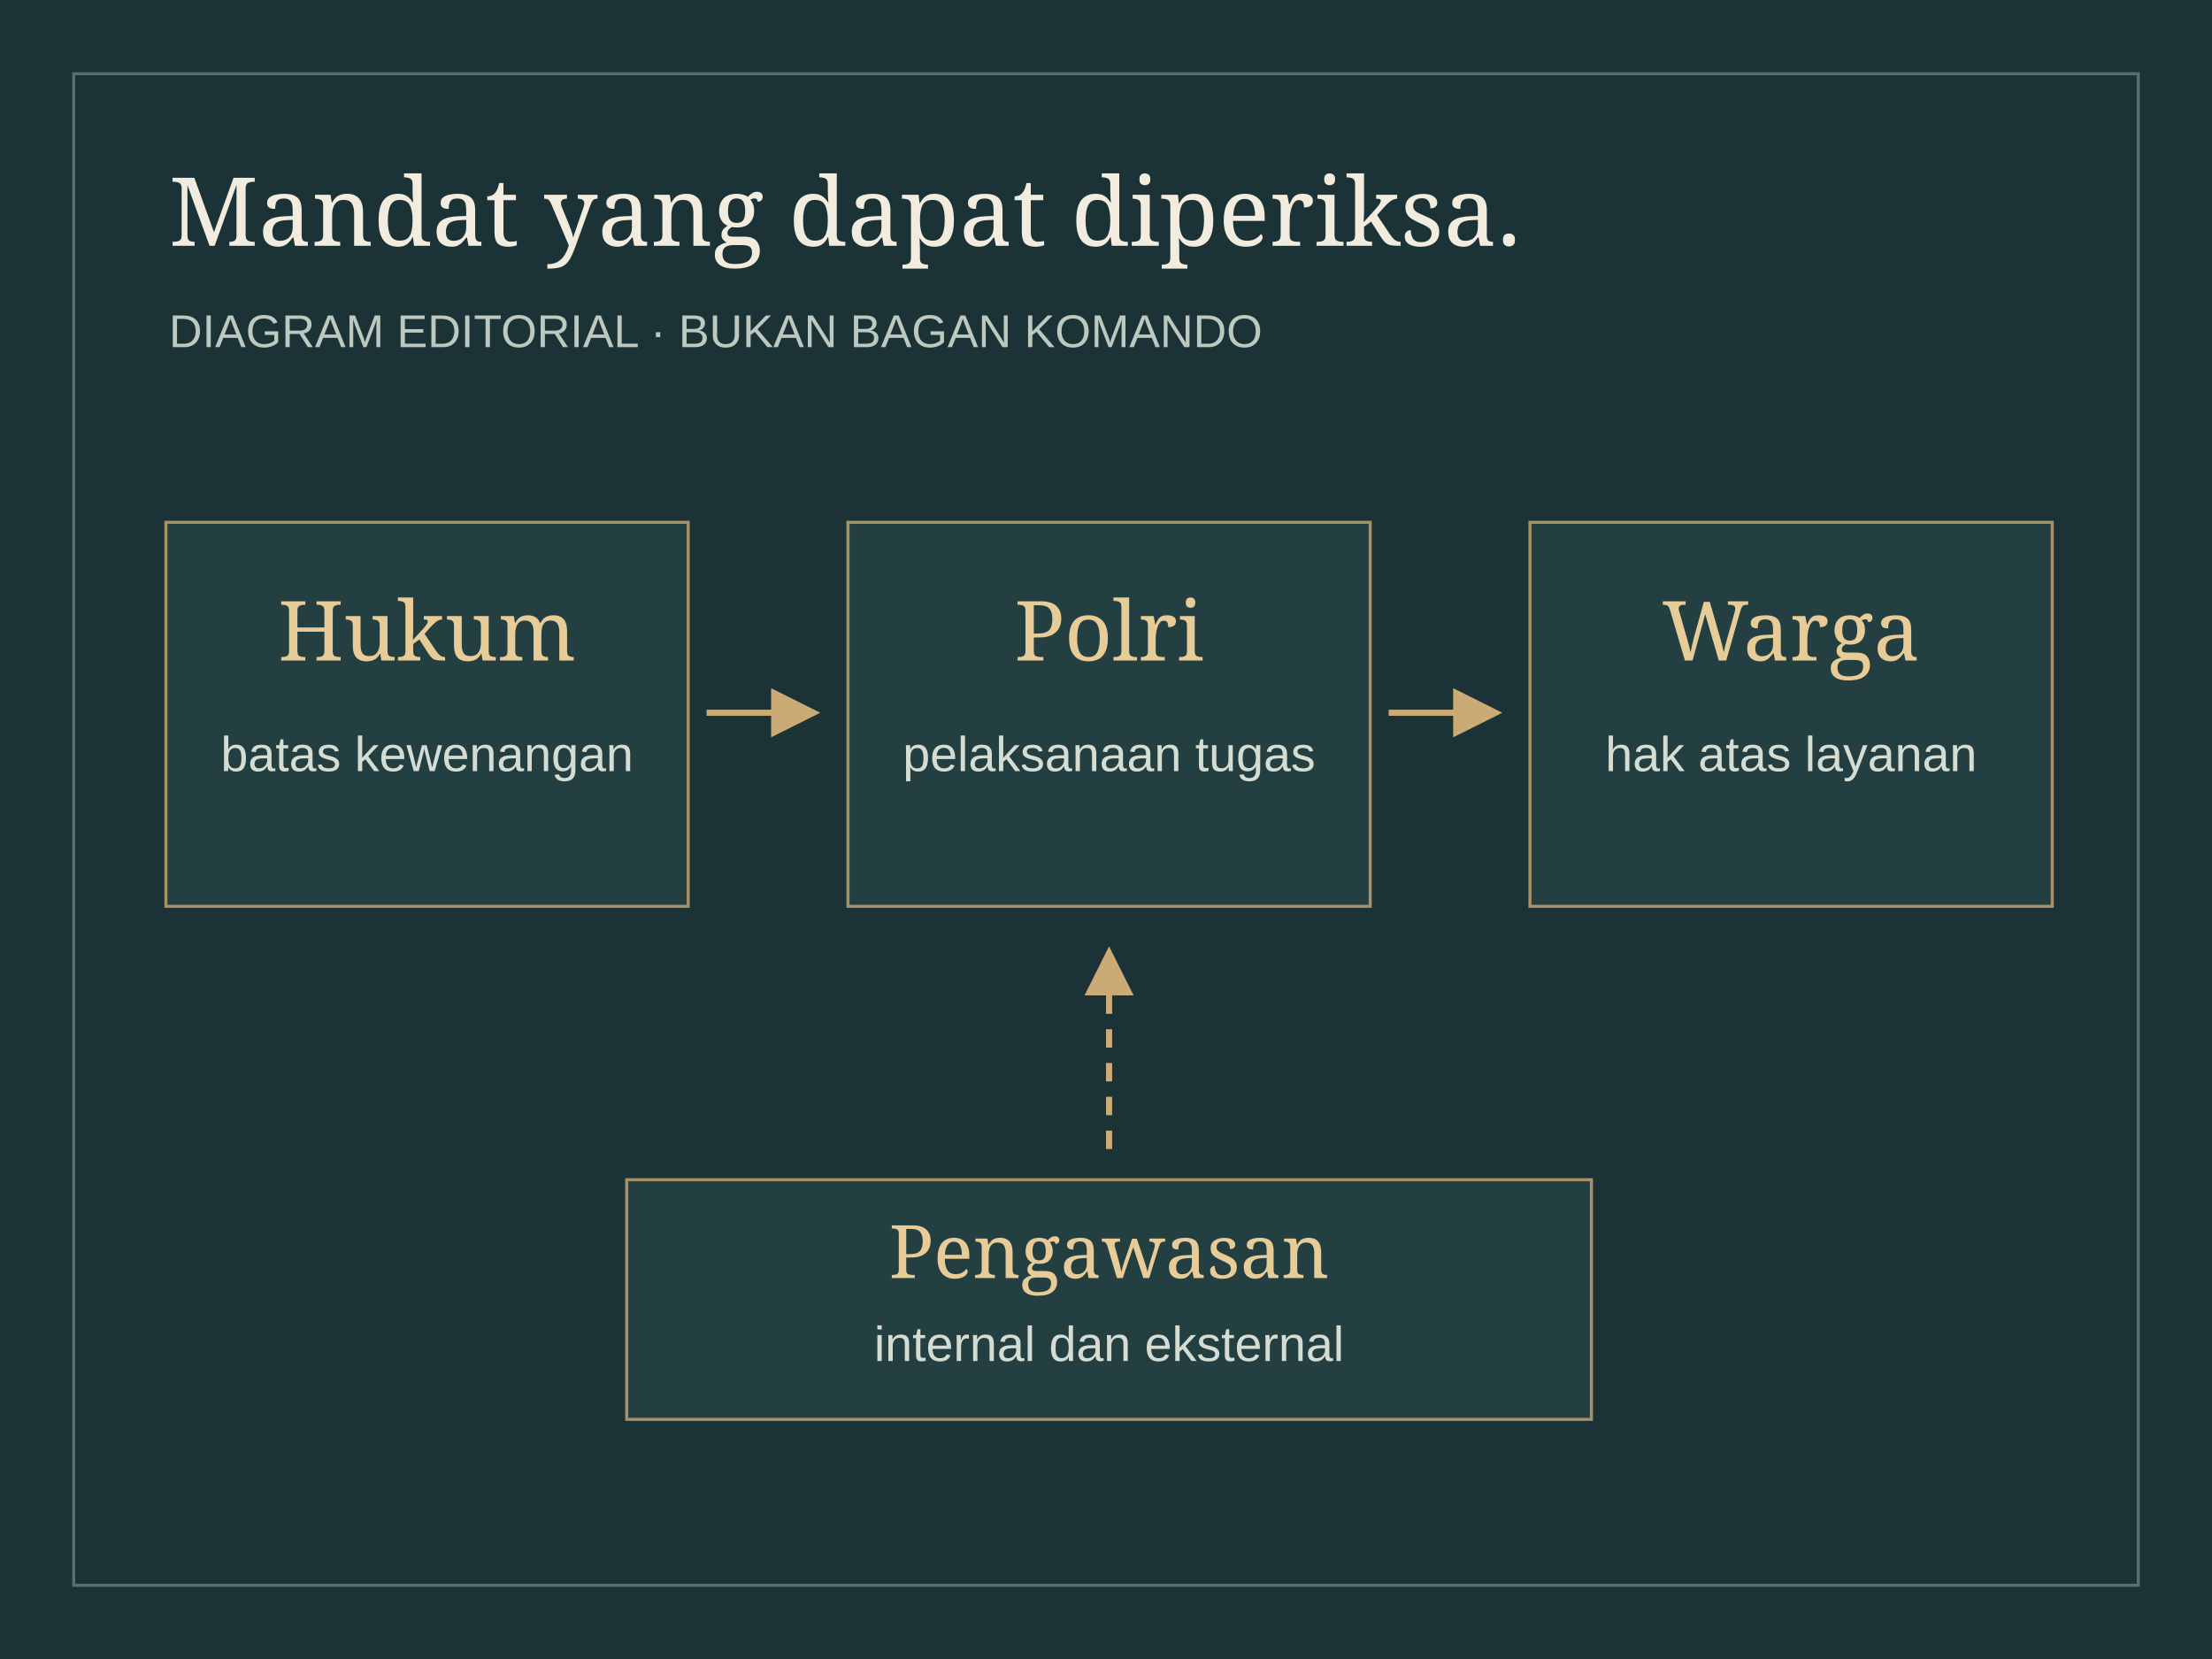
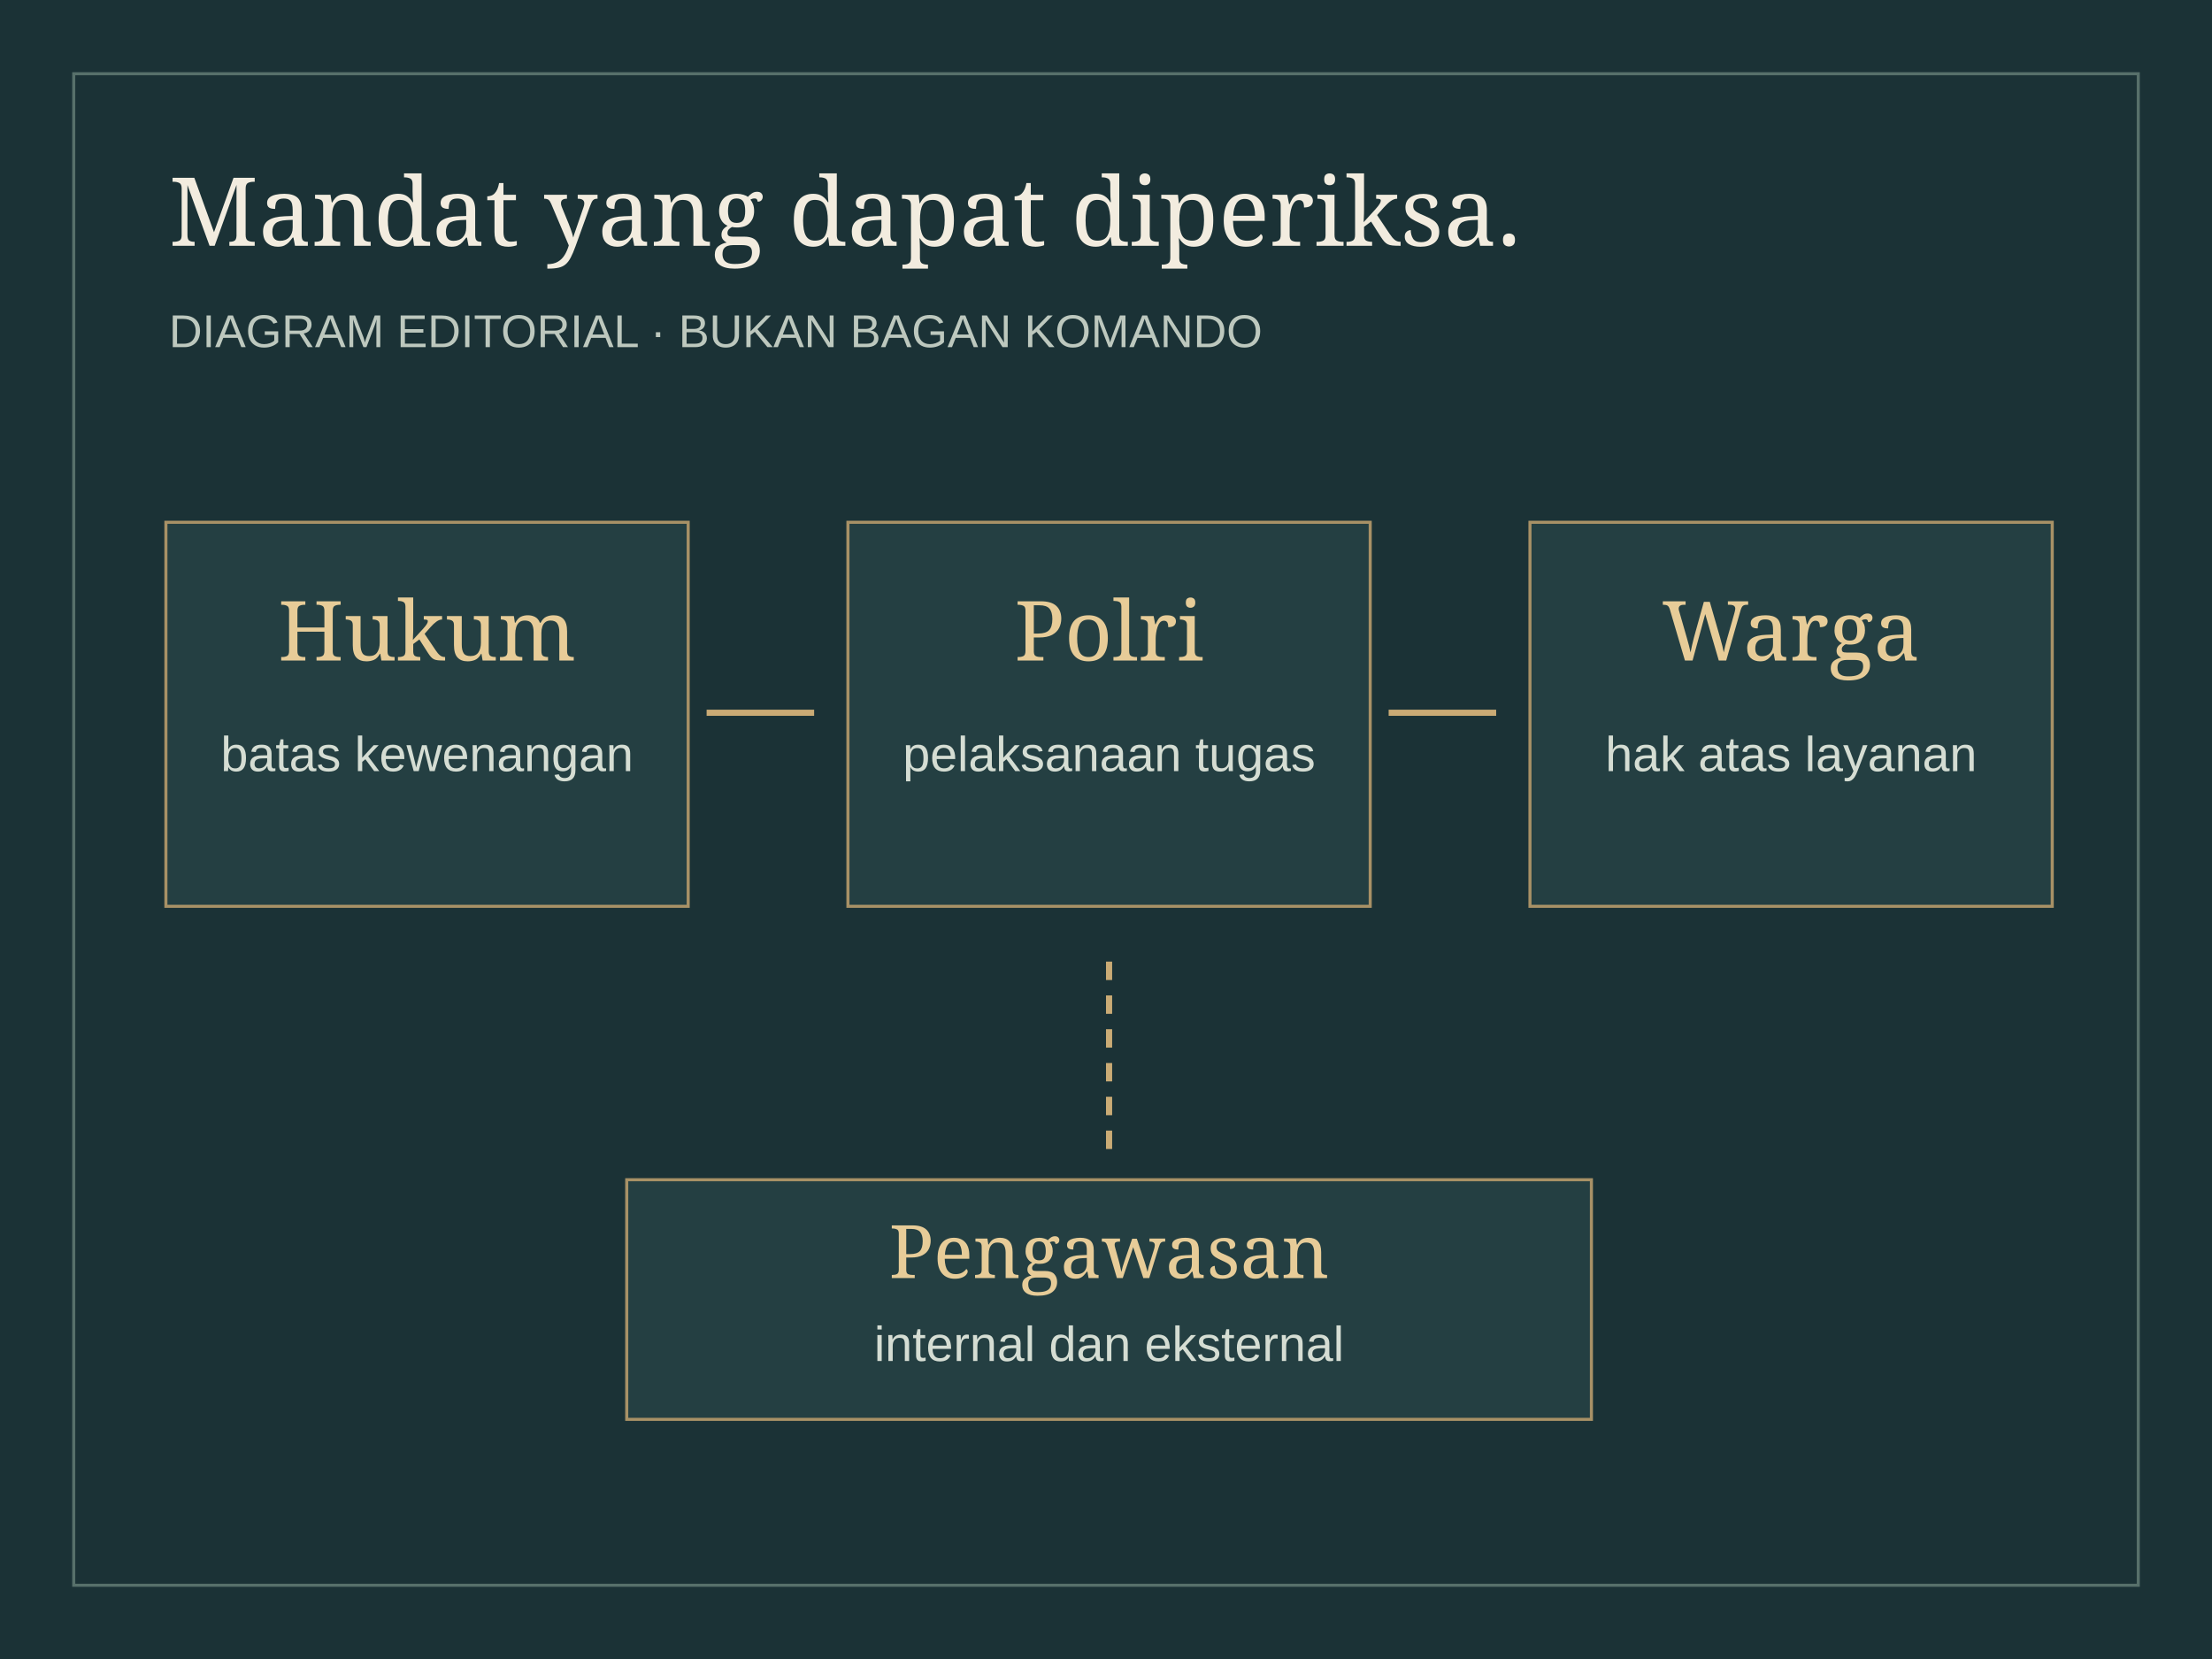
<svg xmlns="http://www.w3.org/2000/svg" width="720" height="540" viewBox="0 0 720 540" role="img" aria-labelledby="title desc">
-   <defs>
-     <marker id="arrow" markerWidth="8" markerHeight="8" refX="7" refY="4" orient="auto">
-       <path d="M0 0L8 4L0 8Z" fill="#caab75" />
-     </marker>
-   </defs>
  <rect width="720" height="540" fill="#1b3236" />
  <rect x="24" y="24" width="672" height="492" fill="none" stroke="#57706a" />
  <text x="55" y="80" font-family="Georgia,serif" font-size="31" fill="#f2ecdf">Mandat yang dapat diperiksa.</text>
  <text x="55" y="113" font-family="Arial,sans-serif" font-size="15" fill="#bdc8be">DIAGRAM EDITORIAL · BUKAN BAGAN KOMANDO</text>
  <g fill="#243f42" stroke="#a89166">
    <rect x="54" y="170" width="170" height="125" />
    <rect x="276" y="170" width="170" height="125" />
    <rect x="498" y="170" width="170" height="125" />
  </g>
  <g fill="#e7cc98" font-family="Georgia,serif" font-size="27" text-anchor="middle">
    <text x="139" y="215">Hukum</text>
    <text x="361" y="215">Polri</text>
    <text x="583" y="215">Warga</text>
  </g>
  <g fill="#d5ddd3" font-family="Arial,sans-serif" font-size="16" text-anchor="middle">
    <text x="139" y="251">batas kewenangan</text>
    <text x="361" y="251">pelaksanaan tugas</text>
    <text x="583" y="251">hak atas layanan</text>
  </g>
-   <g fill="none" stroke="#caab75" stroke-width="2" marker-end="url(#arrow)">
+   <g fill="none" stroke="#caab75" stroke-width="2">
    <path d="M230 232H265" />
    <path d="M452 232H487" />
    <path d="M361 374V310" stroke-dasharray="6 5" />
  </g>
  <rect x="204" y="384" width="314" height="78" fill="#243f42" stroke="#a89166" />
  <text x="361" y="416" font-family="Georgia,serif" font-size="24" fill="#e7cc98" text-anchor="middle">Pengawasan</text>
  <text x="361" y="443" font-family="Arial,sans-serif" font-size="16" fill="#d5ddd3" text-anchor="middle">internal dan eksternal</text>
</svg>
